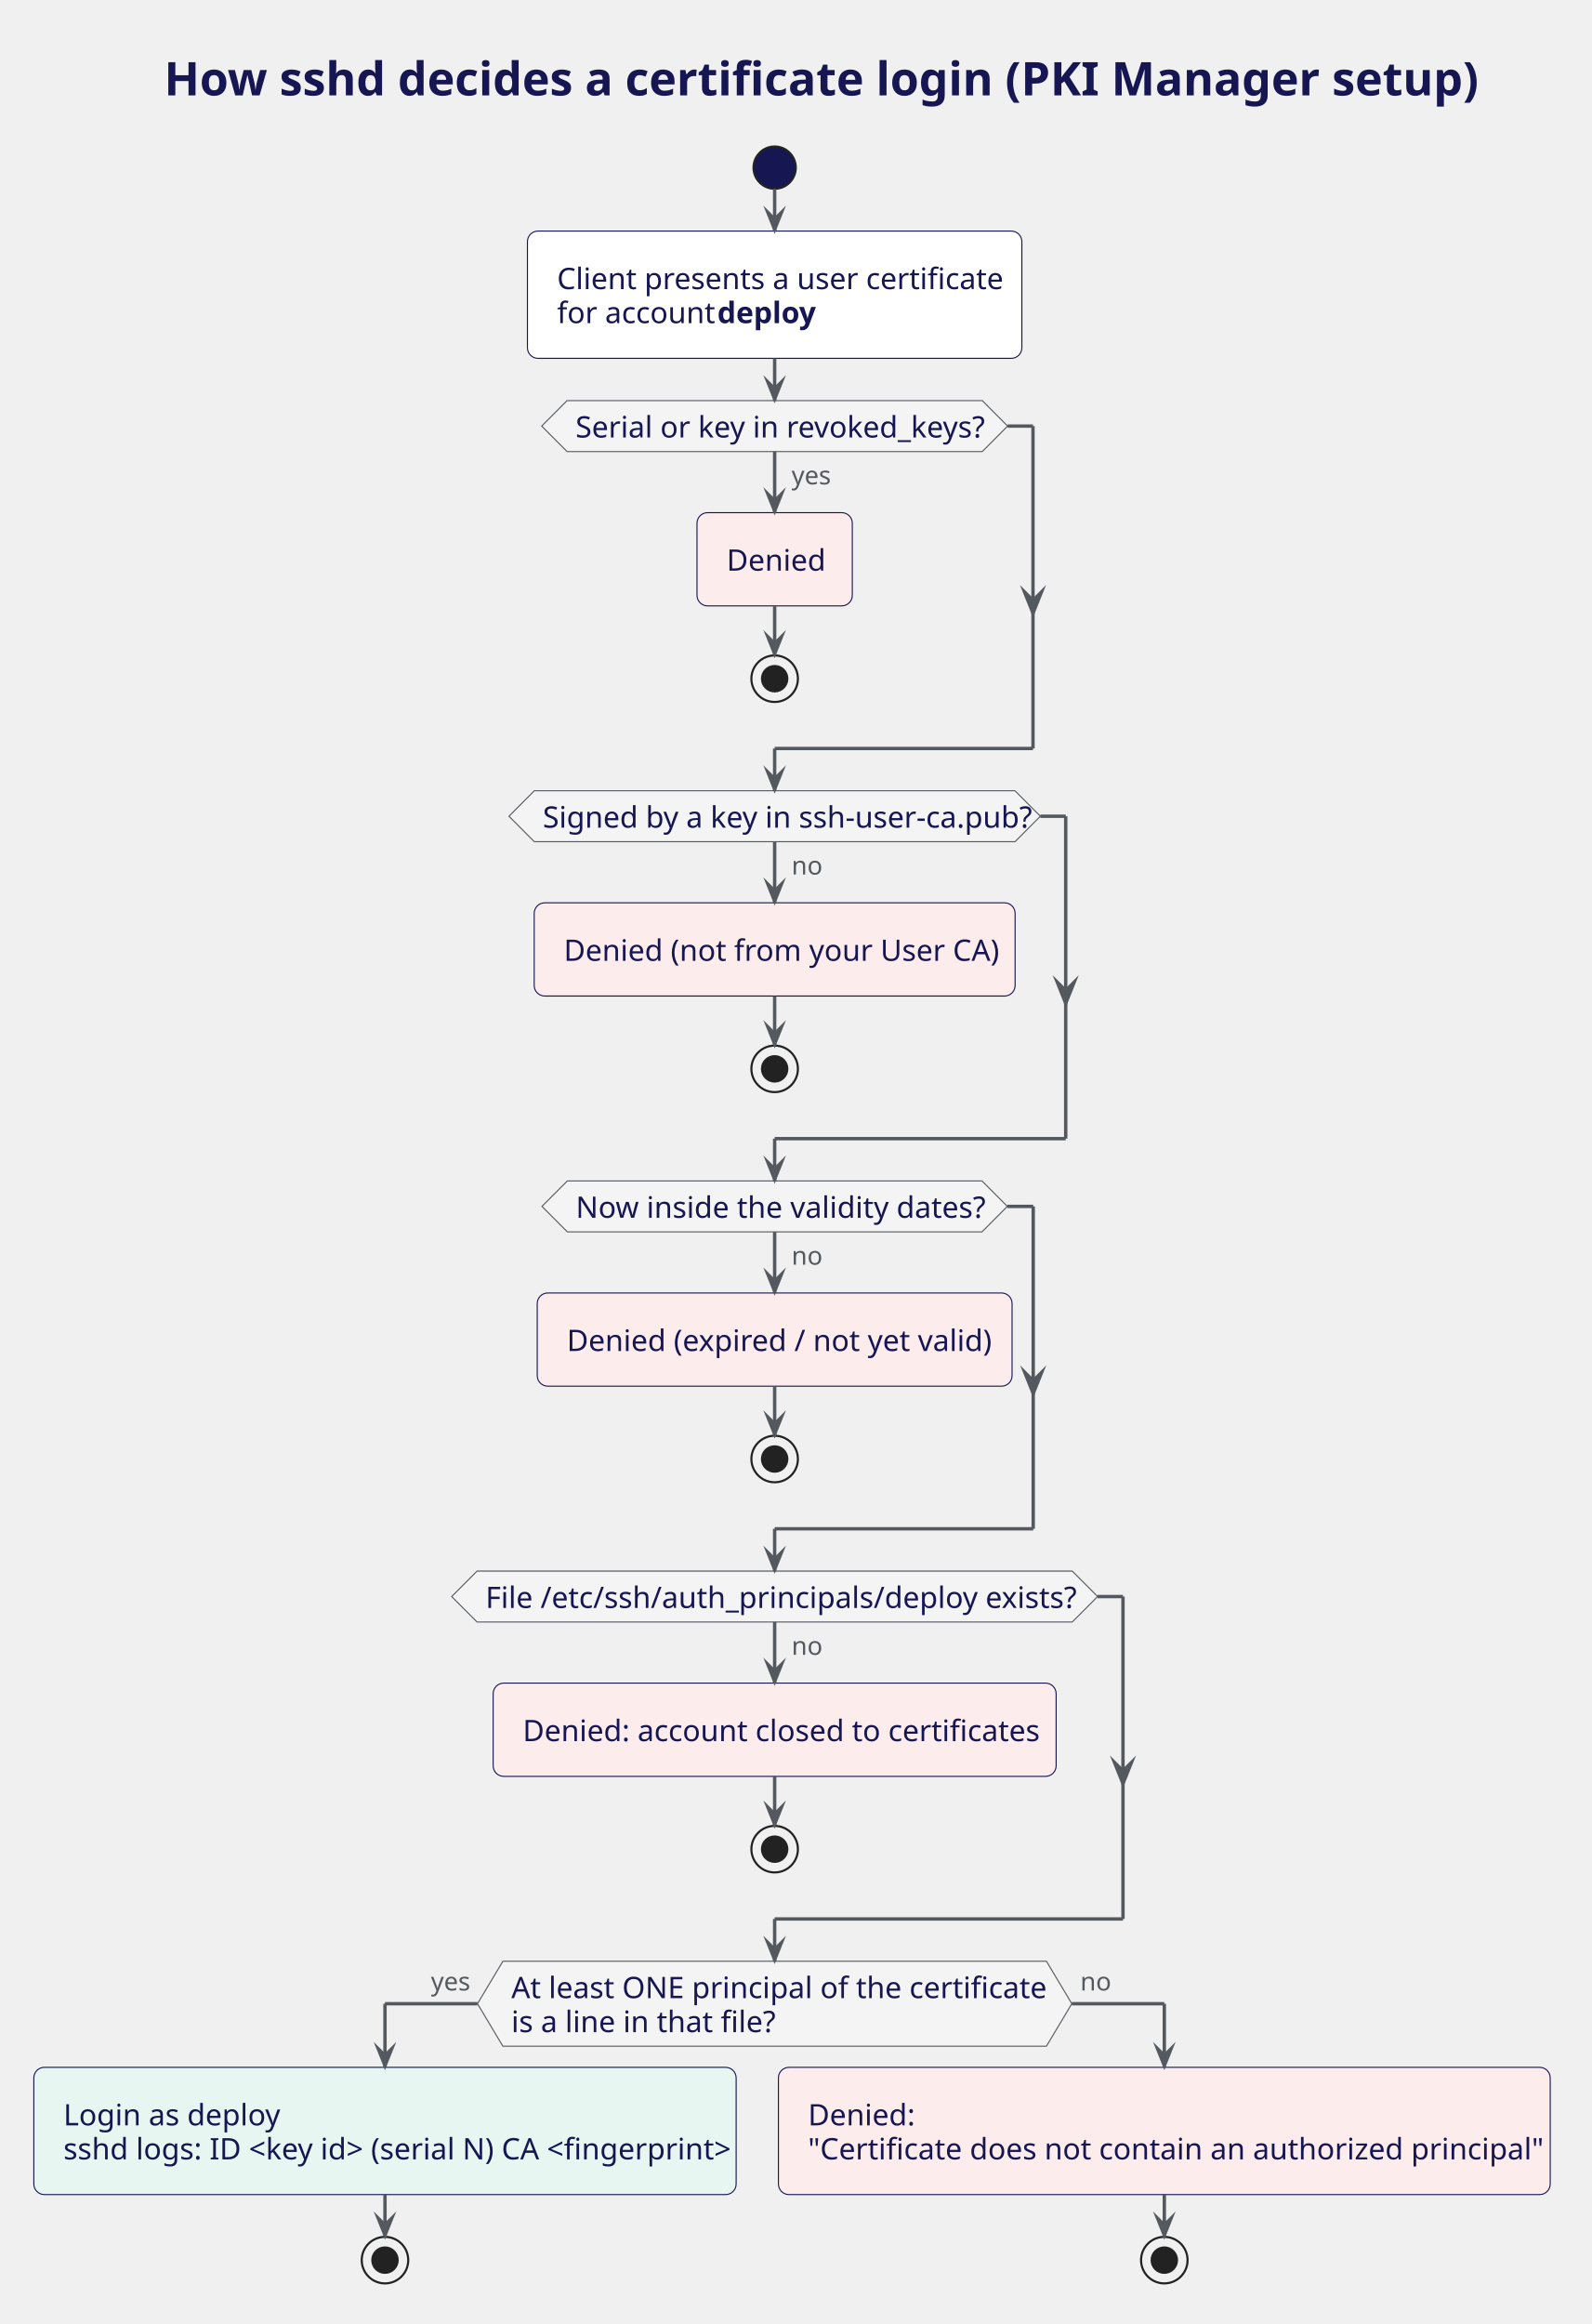
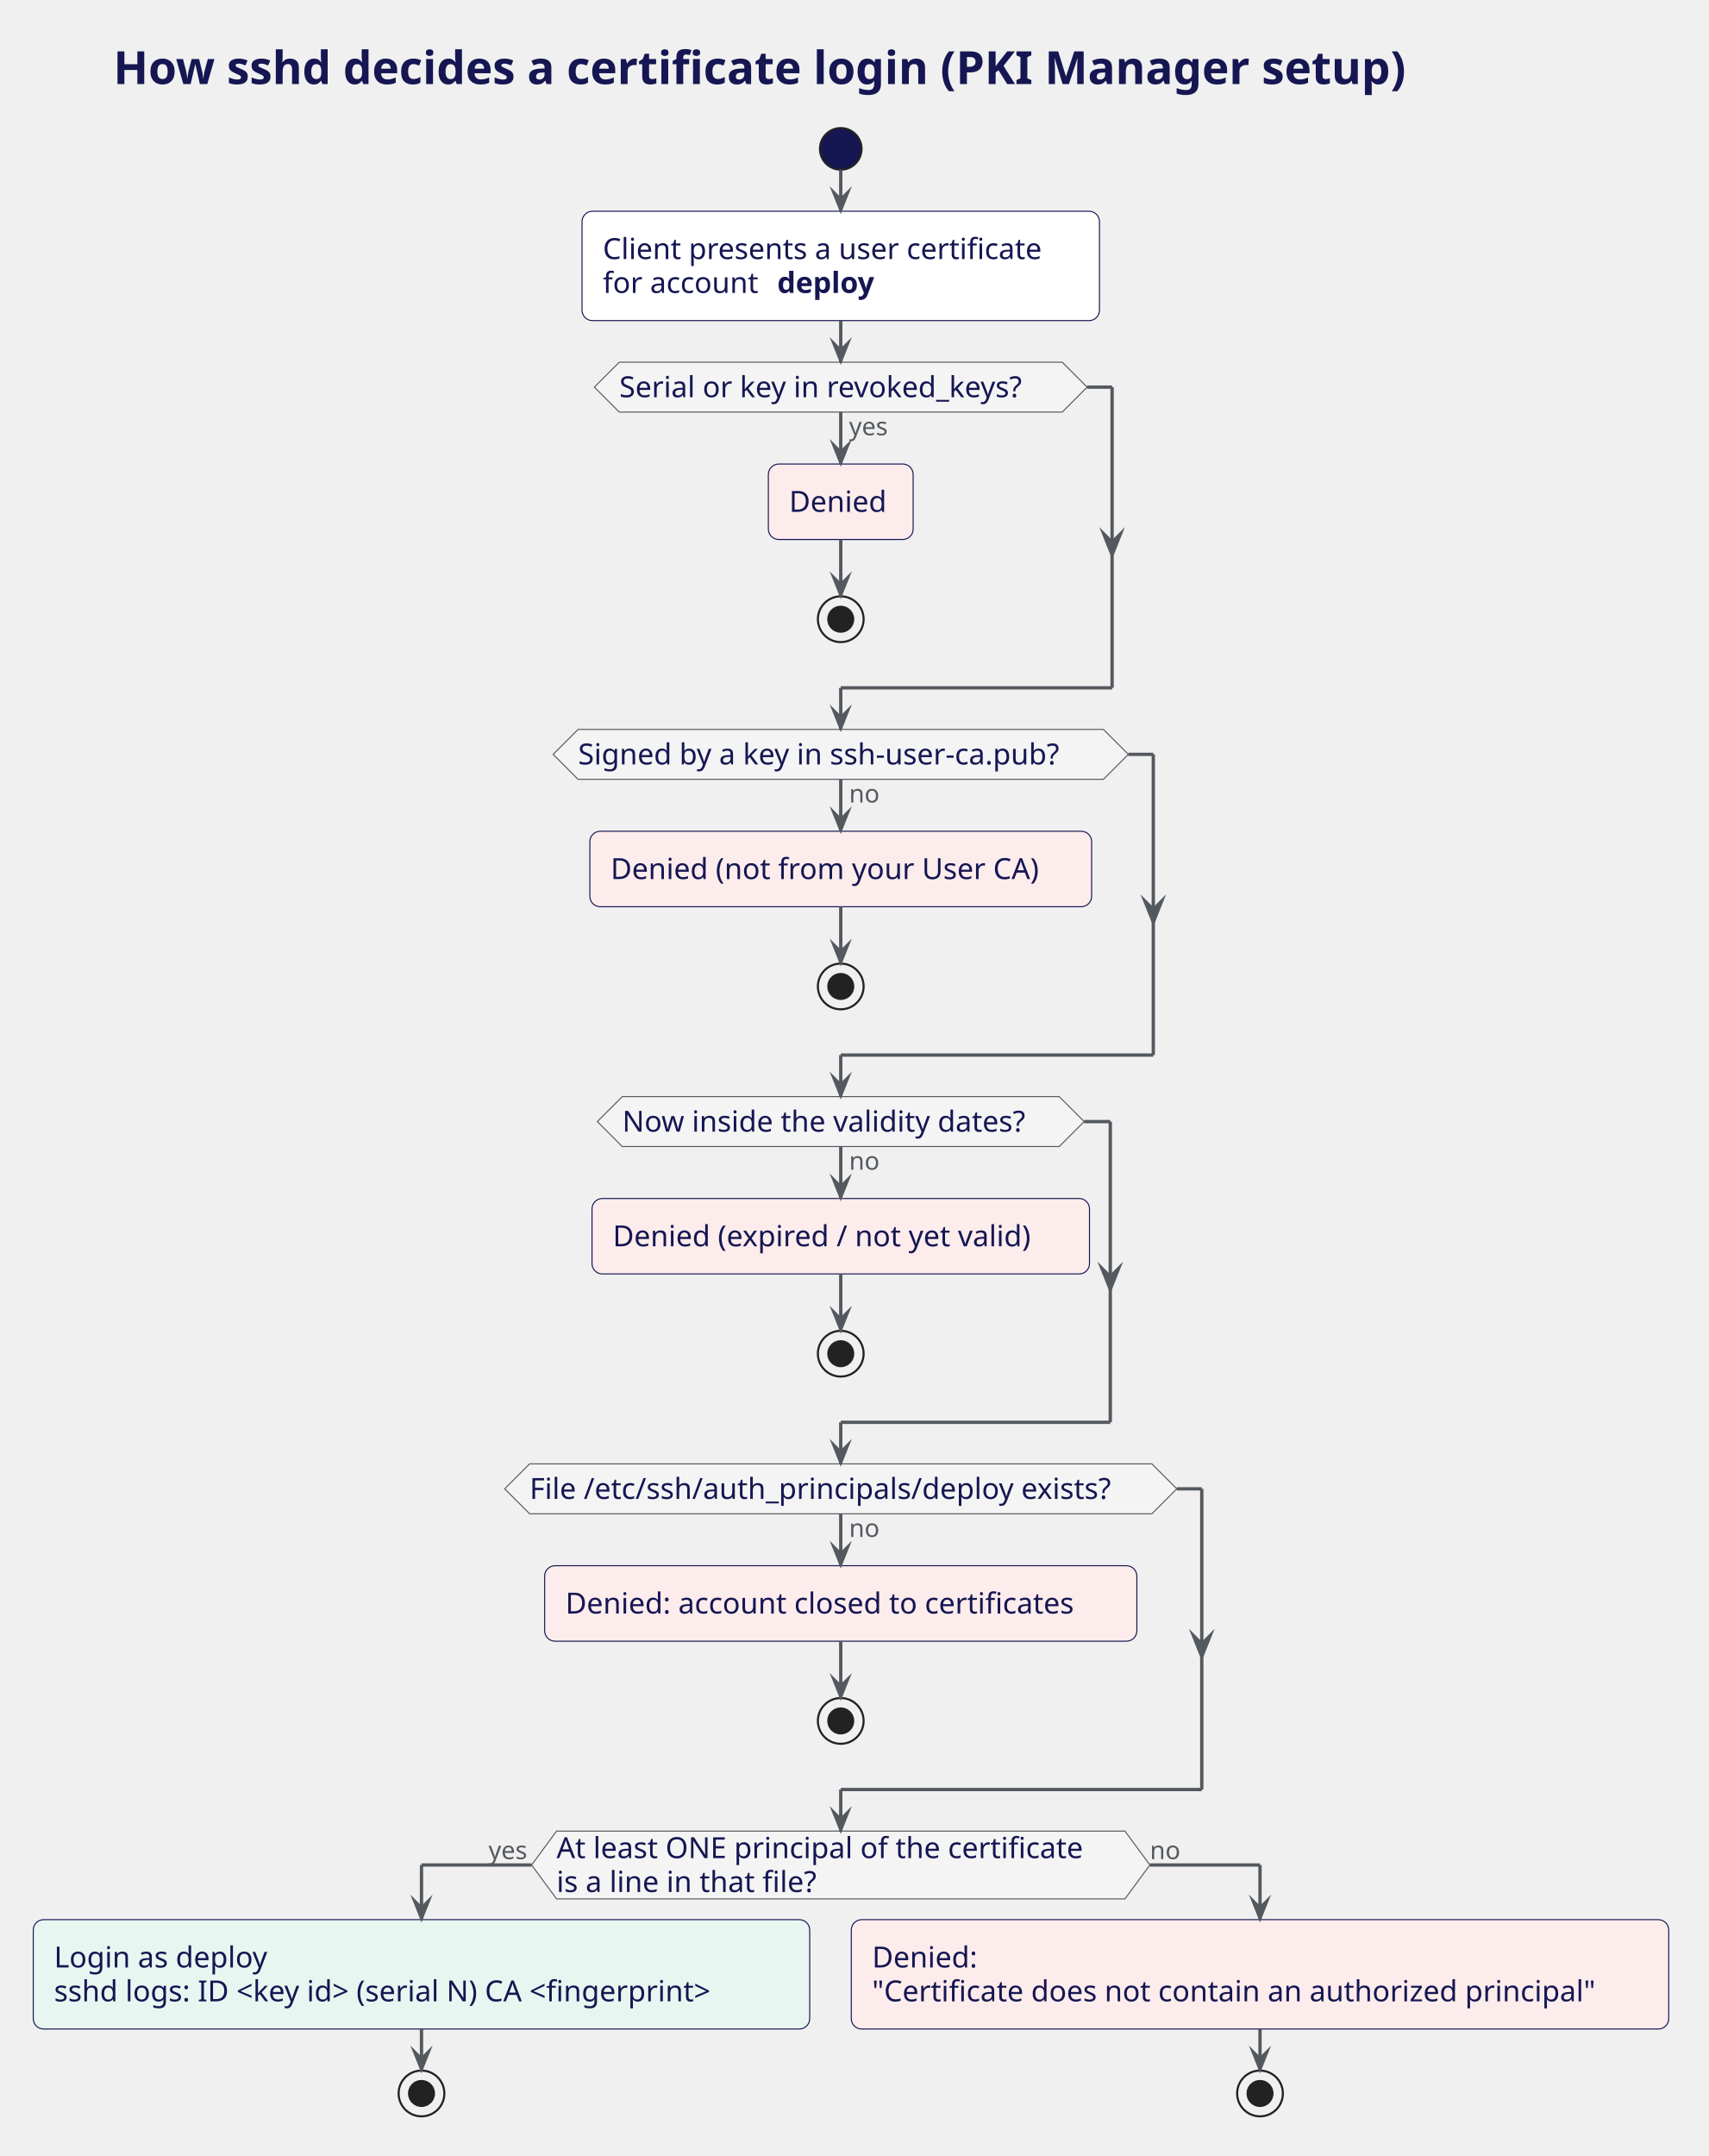
- <svg xmlns="http://www.w3.org/2000/svg" version="1.1" data-diagram-type="ACTIVITY" style="width:753px;height:1099px;background:#FFFFFF;" width="753px" height="1099px" viewBox="0 0 753 1099" zoomAndPan="magnify" preserveAspectRatio="none" contentStyleType="text/css">
+ <svg xmlns="http://www.w3.org/2000/svg" version="1.1" data-diagram-type="ACTIVITY" style="width:822px;height:1037px;background:#FFFFFF;" width="822px" height="1037px" viewBox="0 0 822 1037" zoomAndPan="magnify" preserveAspectRatio="none" contentStyleType="text/css">
  <defs />
  <g font-family="sans-serif" lengthAdjust="spacing">
-     <g class="title" data-source-line="2">
-       <text x="77.632" y="45.12" fill="#151652" font-size="22" textLength="596.004" font-weight="700" font-family="Ubuntu">How sshd decides a certificate login (PKI Manager setup)</text>
+     <g class="title" data-source-line="177">
+       <text x="54.543" y="40.421" fill="#151652" font-size="22" textLength="711.67" font-weight="700" font-family="Ubuntu">How sshd decides a certificate login (PKI Manager setup)</text>
    </g>
-     <ellipse cx="366.419" cy="79.278" rx="10" ry="10" fill="#151652" style="stroke:#222;stroke-width:1;" />
-     <rect x="249.485" y="109.278" width="233.869" height="60.172" fill="#FFF" style="stroke:#151652;stroke-width:0.5;" rx="5" ry="5" />
-     <text x="263.485" y="136.718" fill="#151652" font-size="14" textLength="205.869" font-family="Ubuntu">Client presents a user certificate</text>
-     <text x="263.485" y="152.804" fill="#151652" font-size="14" textLength="72.59" font-family="Ubuntu">for account</text>
-     <text x="339.308" y="152.804" fill="#151652" font-size="14" textLength="45.668" font-weight="700" font-family="Ubuntu">deploy</text>
-     <rect x="329.69" y="242.43" width="73.458" height="44.086" fill="#FDECEC" style="stroke:#151652;stroke-width:0.5;" rx="5" ry="5" />
-     <text x="343.69" y="269.87" fill="#151652" font-size="14" textLength="45.458" font-family="Ubuntu">Denied</text>
-     <ellipse cx="366.419" cy="320.951" rx="11" ry="11" fill="none" style="stroke:#222;stroke-width:1;" />
-     <ellipse cx="366.419" cy="320.951" rx="6" ry="6" fill="#222" style="stroke:#222;stroke-width:1;" />
-     <polygon points="268.221,189.45,464.618,189.45,476.618,201.493,464.618,213.536,268.221,213.536,256.221,201.493,268.221,189.45" fill="#F4F4F4" style="stroke:#54595F;stroke-width:0.5;stroke-linejoin:miter;stroke-miterlimit:10;" />
-     <text x="374.419" y="229.056" fill="#54595F" font-size="12" textLength="18.024" font-family="Ubuntu">yes</text>
-     <text x="272.221" y="206.89" fill="#151652" font-size="14" textLength="188.397" font-family="Ubuntu">Serial or key in revoked_keys?</text>
-     <rect x="252.684" y="426.931" width="227.471" height="44.086" fill="#FDECEC" style="stroke:#151652;stroke-width:0.5;" rx="5" ry="5" />
-     <text x="266.684" y="454.371" fill="#151652" font-size="14" textLength="199.471" font-family="Ubuntu">Denied (not from your User CA)</text>
-     <ellipse cx="366.419" cy="505.453" rx="11" ry="11" fill="none" style="stroke:#222;stroke-width:1;" />
-     <ellipse cx="366.419" cy="505.453" rx="6" ry="6" fill="#222" style="stroke:#222;stroke-width:1;" />
-     <polygon points="252.744,373.951,480.095,373.951,492.095,385.994,480.095,398.037,252.744,398.037,240.744,385.994,252.744,373.951" fill="#F4F4F4" style="stroke:#54595F;stroke-width:0.5;stroke-linejoin:miter;stroke-miterlimit:10;" />
-     <text x="374.419" y="413.557" fill="#54595F" font-size="12" textLength="13.968" font-family="Ubuntu">no</text>
-     <text x="256.744" y="391.391" fill="#151652" font-size="14" textLength="219.351" font-family="Ubuntu">Signed by a key in ssh-user-ca.pub?</text>
-     <rect x="254.119" y="611.433" width="224.601" height="44.086" fill="#FDECEC" style="stroke:#151652;stroke-width:0.5;" rx="5" ry="5" />
-     <text x="268.119" y="638.873" fill="#151652" font-size="14" textLength="196.601" font-family="Ubuntu">Denied (expired / not yet valid)</text>
-     <ellipse cx="366.419" cy="689.954" rx="11" ry="11" fill="none" style="stroke:#222;stroke-width:1;" />
-     <ellipse cx="366.419" cy="689.954" rx="6" ry="6" fill="#222" style="stroke:#222;stroke-width:1;" />
-     <polygon points="268.354,558.453,464.485,558.453,476.485,570.496,464.485,582.539,268.354,582.539,256.354,570.496,268.354,558.453" fill="#F4F4F4" style="stroke:#54595F;stroke-width:0.5;stroke-linejoin:miter;stroke-miterlimit:10;" />
-     <text x="374.419" y="598.059" fill="#54595F" font-size="12" textLength="13.968" font-family="Ubuntu">no</text>
-     <text x="272.354" y="575.893" fill="#151652" font-size="14" textLength="188.131" font-family="Ubuntu">Now inside the validity dates?</text>
-     <rect x="233.273" y="795.934" width="266.293" height="44.086" fill="#FDECEC" style="stroke:#151652;stroke-width:0.5;" rx="5" ry="5" />
-     <text x="247.273" y="823.374" fill="#151652" font-size="14" textLength="238.293" font-family="Ubuntu">Denied: account closed to certificates</text>
-     <ellipse cx="366.419" cy="874.456" rx="11" ry="11" fill="none" style="stroke:#222;stroke-width:1;" />
-     <ellipse cx="366.419" cy="874.456" rx="6" ry="6" fill="#222" style="stroke:#222;stroke-width:1;" />
-     <polygon points="225.654,742.954,507.185,742.954,519.185,754.997,507.185,767.04,225.654,767.04,213.654,754.997,225.654,742.954" fill="#F4F4F4" style="stroke:#54595F;stroke-width:0.5;stroke-linejoin:miter;stroke-miterlimit:10;" />
-     <text x="374.419" y="782.56" fill="#54595F" font-size="12" textLength="13.968" font-family="Ubuntu">no</text>
-     <text x="229.654" y="760.394" fill="#151652" font-size="14" textLength="273.531" font-family="Ubuntu">File /etc/ssh/auth_principals/deploy exists?</text>
-     <polygon points="237.862,927.456,494.977,927.456,506.977,947.542,494.977,967.628,237.862,967.628,225.862,947.542,237.862,927.456" fill="#F4F4F4" style="stroke:#54595F;stroke-width:0.5;stroke-linejoin:miter;stroke-miterlimit:10;" />
-     <text x="241.862" y="944.896" fill="#151652" font-size="14" textLength="249.115" font-family="Ubuntu">At least ONE principal of the certificate</text>
-     <text x="241.862" y="960.982" fill="#151652" font-size="14" textLength="120.876" font-family="Ubuntu">is a line in that file?</text>
-     <text x="203.838" y="941.274" fill="#54595F" font-size="12" textLength="18.024" font-family="Ubuntu">yes</text>
-     <text x="510.977" y="941.274" fill="#54595F" font-size="12" textLength="13.968" font-family="Ubuntu">no</text>
-     <rect x="16" y="977.628" width="332.205" height="60.172" fill="#E7F6F0" style="stroke:#151652;stroke-width:0.5;" rx="5" ry="5" />
-     <text x="30" y="1005.068" fill="#151652" font-size="14" textLength="98.574" font-family="Ubuntu">Login as deploy</text>
-     <text x="30" y="1021.154" fill="#151652" font-size="14" textLength="304.205" font-family="Ubuntu">sshd logs: ID &lt;key id&gt; (serial N) CA &lt;fingerprint&gt;</text>
-     <ellipse cx="182.102" cy="1068.8" rx="11" ry="11" fill="none" style="stroke:#222;stroke-width:1;" />
-     <ellipse cx="182.102" cy="1068.8" rx="6" ry="6" fill="#222" style="stroke:#222;stroke-width:1;" />
-     <rect x="368.205" y="977.628" width="365.063" height="60.172" fill="#FDECEC" style="stroke:#151652;stroke-width:0.5;" rx="5" ry="5" />
-     <text x="382.205" y="1005.068" fill="#151652" font-size="14" textLength="48.902" font-family="Ubuntu">Denied:</text>
-     <text x="382.205" y="1021.154" fill="#151652" font-size="14" textLength="337.063" font-family="Ubuntu">"Certificate does not contain an authorized principal"</text>
-     <ellipse cx="550.736" cy="1068.8" rx="11" ry="11" fill="none" style="stroke:#222;stroke-width:1;" />
-     <ellipse cx="550.736" cy="1068.8" rx="6" ry="6" fill="#222" style="stroke:#222;stroke-width:1;" />
-     <line x1="366.419" y1="89.278" x2="366.419" y2="109.278" style="stroke:#54595F;stroke-width:1.6;" />
-     <polygon points="362.419,99.278,366.419,109.278,370.419,99.278,366.419,103.278" fill="#54595F" style="stroke:#54595F;stroke-width:1;stroke-linejoin:miter;stroke-miterlimit:10;" />
-     <line x1="366.419" y1="286.516" x2="366.419" y2="309.951" style="stroke:#54595F;stroke-width:1.6;" />
-     <polygon points="362.419,299.951,366.419,309.951,370.419,299.951,366.419,303.951" fill="#54595F" style="stroke:#54595F;stroke-width:1;stroke-linejoin:miter;stroke-miterlimit:10;" />
-     <line x1="366.419" y1="213.536" x2="366.419" y2="242.43" style="stroke:#54595F;stroke-width:1.6;" />
-     <polygon points="362.419,232.43,366.419,242.43,370.419,232.43,366.419,236.43" fill="#54595F" style="stroke:#54595F;stroke-width:1;stroke-linejoin:miter;stroke-miterlimit:10;" />
-     <line x1="476.618" y1="201.493" x2="488.618" y2="201.493" style="stroke:#54595F;stroke-width:1.6;" />
-     <polygon points="484.618,279.951,488.618,289.951,492.618,279.951,488.618,283.951" fill="#54595F" style="stroke:#54595F;stroke-width:1.6;stroke-linejoin:miter;stroke-miterlimit:10;" />
-     <line x1="488.618" y1="201.493" x2="488.618" y2="353.951" style="stroke:#54595F;stroke-width:1.6;" />
-     <line x1="488.618" y1="353.951" x2="366.419" y2="353.951" style="stroke:#54595F;stroke-width:1.6;" />
-     <line x1="366.419" y1="353.951" x2="366.419" y2="373.951" style="stroke:#54595F;stroke-width:1.6;" />
-     <polygon points="362.419,363.951,366.419,373.951,370.419,363.951,366.419,367.951" fill="#54595F" style="stroke:#54595F;stroke-width:1;stroke-linejoin:miter;stroke-miterlimit:10;" />
-     <line x1="366.419" y1="169.45" x2="366.419" y2="189.45" style="stroke:#54595F;stroke-width:1.6;" />
-     <polygon points="362.419,179.45,366.419,189.45,370.419,179.45,366.419,183.45" fill="#54595F" style="stroke:#54595F;stroke-width:1;stroke-linejoin:miter;stroke-miterlimit:10;" />
-     <line x1="366.419" y1="471.017" x2="366.419" y2="494.453" style="stroke:#54595F;stroke-width:1.6;" />
-     <polygon points="362.419,484.453,366.419,494.453,370.419,484.453,366.419,488.453" fill="#54595F" style="stroke:#54595F;stroke-width:1;stroke-linejoin:miter;stroke-miterlimit:10;" />
-     <line x1="366.419" y1="398.037" x2="366.419" y2="426.931" style="stroke:#54595F;stroke-width:1.6;" />
-     <polygon points="362.419,416.931,366.419,426.931,370.419,416.931,366.419,420.931" fill="#54595F" style="stroke:#54595F;stroke-width:1;stroke-linejoin:miter;stroke-miterlimit:10;" />
-     <line x1="492.095" y1="385.994" x2="504.095" y2="385.994" style="stroke:#54595F;stroke-width:1.6;" />
-     <polygon points="500.095,464.453,504.095,474.453,508.095,464.453,504.095,468.453" fill="#54595F" style="stroke:#54595F;stroke-width:1.6;stroke-linejoin:miter;stroke-miterlimit:10;" />
-     <line x1="504.095" y1="385.994" x2="504.095" y2="538.453" style="stroke:#54595F;stroke-width:1.6;" />
-     <line x1="504.095" y1="538.453" x2="366.419" y2="538.453" style="stroke:#54595F;stroke-width:1.6;" />
-     <line x1="366.419" y1="538.453" x2="366.419" y2="558.453" style="stroke:#54595F;stroke-width:1.6;" />
-     <polygon points="362.419,548.453,366.419,558.453,370.419,548.453,366.419,552.453" fill="#54595F" style="stroke:#54595F;stroke-width:1;stroke-linejoin:miter;stroke-miterlimit:10;" />
-     <line x1="366.419" y1="655.519" x2="366.419" y2="678.954" style="stroke:#54595F;stroke-width:1.6;" />
-     <polygon points="362.419,668.954,366.419,678.954,370.419,668.954,366.419,672.954" fill="#54595F" style="stroke:#54595F;stroke-width:1;stroke-linejoin:miter;stroke-miterlimit:10;" />
-     <line x1="366.419" y1="582.539" x2="366.419" y2="611.433" style="stroke:#54595F;stroke-width:1.6;" />
-     <polygon points="362.419,601.433,366.419,611.433,370.419,601.433,366.419,605.433" fill="#54595F" style="stroke:#54595F;stroke-width:1;stroke-linejoin:miter;stroke-miterlimit:10;" />
-     <line x1="476.485" y1="570.496" x2="488.72" y2="570.496" style="stroke:#54595F;stroke-width:1.6;" />
-     <polygon points="484.72,648.954,488.72,658.954,492.72,648.954,488.72,652.954" fill="#54595F" style="stroke:#54595F;stroke-width:1.6;stroke-linejoin:miter;stroke-miterlimit:10;" />
-     <line x1="488.72" y1="570.496" x2="488.72" y2="722.954" style="stroke:#54595F;stroke-width:1.6;" />
-     <line x1="488.72" y1="722.954" x2="366.419" y2="722.954" style="stroke:#54595F;stroke-width:1.6;" />
-     <line x1="366.419" y1="722.954" x2="366.419" y2="742.954" style="stroke:#54595F;stroke-width:1.6;" />
-     <polygon points="362.419,732.954,366.419,742.954,370.419,732.954,366.419,736.954" fill="#54595F" style="stroke:#54595F;stroke-width:1;stroke-linejoin:miter;stroke-miterlimit:10;" />
-     <line x1="366.419" y1="840.02" x2="366.419" y2="863.456" style="stroke:#54595F;stroke-width:1.6;" />
-     <polygon points="362.419,853.456,366.419,863.456,370.419,853.456,366.419,857.456" fill="#54595F" style="stroke:#54595F;stroke-width:1;stroke-linejoin:miter;stroke-miterlimit:10;" />
-     <line x1="366.419" y1="767.04" x2="366.419" y2="795.934" style="stroke:#54595F;stroke-width:1.6;" />
-     <polygon points="362.419,785.934,366.419,795.934,370.419,785.934,366.419,789.934" fill="#54595F" style="stroke:#54595F;stroke-width:1;stroke-linejoin:miter;stroke-miterlimit:10;" />
-     <line x1="519.185" y1="754.997" x2="531.185" y2="754.997" style="stroke:#54595F;stroke-width:1.6;" />
-     <polygon points="527.185,833.456,531.185,843.456,535.185,833.456,531.185,837.456" fill="#54595F" style="stroke:#54595F;stroke-width:1.6;stroke-linejoin:miter;stroke-miterlimit:10;" />
-     <line x1="531.185" y1="754.997" x2="531.185" y2="907.456" style="stroke:#54595F;stroke-width:1.6;" />
-     <line x1="531.185" y1="907.456" x2="366.419" y2="907.456" style="stroke:#54595F;stroke-width:1.6;" />
-     <line x1="366.419" y1="907.456" x2="366.419" y2="927.456" style="stroke:#54595F;stroke-width:1.6;" />
-     <polygon points="362.419,917.456,366.419,927.456,370.419,917.456,366.419,921.456" fill="#54595F" style="stroke:#54595F;stroke-width:1;stroke-linejoin:miter;stroke-miterlimit:10;" />
-     <line x1="182.102" y1="1037.8" x2="182.102" y2="1057.8" style="stroke:#54595F;stroke-width:1.6;" />
-     <polygon points="178.102,1047.8,182.102,1057.8,186.102,1047.8,182.102,1051.8" fill="#54595F" style="stroke:#54595F;stroke-width:1;stroke-linejoin:miter;stroke-miterlimit:10;" />
-     <line x1="550.736" y1="1037.8" x2="550.736" y2="1057.8" style="stroke:#54595F;stroke-width:1.6;" />
-     <polygon points="546.736,1047.8,550.736,1057.8,554.736,1047.8,550.736,1051.8" fill="#54595F" style="stroke:#54595F;stroke-width:1;stroke-linejoin:miter;stroke-miterlimit:10;" />
-     <line x1="225.862" y1="947.542" x2="182.102" y2="947.542" style="stroke:#54595F;stroke-width:1.6;" />
-     <line x1="182.102" y1="947.542" x2="182.102" y2="977.628" style="stroke:#54595F;stroke-width:1.6;" />
-     <polygon points="178.102,967.628,182.102,977.628,186.102,967.628,182.102,971.628" fill="#54595F" style="stroke:#54595F;stroke-width:1;stroke-linejoin:miter;stroke-miterlimit:10;" />
-     <line x1="506.977" y1="947.542" x2="550.736" y2="947.542" style="stroke:#54595F;stroke-width:1.6;" />
-     <line x1="550.736" y1="947.542" x2="550.736" y2="977.628" style="stroke:#54595F;stroke-width:1.6;" />
-     <polygon points="546.736,967.628,550.736,977.628,554.736,967.628,550.736,971.628" fill="#54595F" style="stroke:#54595F;stroke-width:1;stroke-linejoin:miter;stroke-miterlimit:10;" />
+     <ellipse cx="404.453" cy="71.609" rx="10" ry="10" fill="#151652" style="stroke:#222;stroke-width:1;" />
+     <rect x="279.999" y="101.609" width="248.908" height="52.594" fill="#FFF" style="stroke:#151652;stroke-width:0.5;" rx="5" ry="5" />
+     <text x="289.999" y="124.604" fill="#151652" font-size="14" textLength="228.908" font-family="Ubuntu">Client presents a user certificate</text>
+     <text x="289.999" y="140.901" fill="#151652" font-size="14" textLength="79.475" font-family="Ubuntu">for account</text>
+     <text x="373.923" y="140.901" fill="#151652" font-size="14" textLength="53.081" font-weight="700" font-family="Ubuntu">deploy</text>
+     <rect x="369.625" y="223.188" width="69.656" height="36.297" fill="#FDECEC" style="stroke:#151652;stroke-width:0.5;" rx="5" ry="5" />
+     <text x="379.625" y="246.183" fill="#151652" font-size="14" textLength="49.656" font-family="Ubuntu">Denied</text>
+     <ellipse cx="404.453" cy="297.836" rx="11" ry="11" fill="none" style="stroke:#222;stroke-width:1;" />
+     <ellipse cx="404.453" cy="297.836" rx="6" ry="6" fill="#222" style="stroke:#222;stroke-width:1;" />
+     <polygon points="297.921,174.203,510.984,174.203,522.984,186.203,510.984,198.203,297.921,198.203,285.921,186.203,297.921,174.203" fill="#F4F4F4" style="stroke:#54595F;stroke-width:0.5;stroke-linejoin:miter;stroke-miterlimit:10;" />
+     <text x="408.453" y="209.342" fill="#54595F" font-size="12" textLength="20.736" font-family="Ubuntu">yes</text>
+     <text x="297.921" y="191.05" fill="#151652" font-size="14" textLength="213.063" font-family="Ubuntu">Serial or key in revoked_keys?</text>
+     <rect x="283.758" y="399.82" width="241.389" height="36.297" fill="#FDECEC" style="stroke:#151652;stroke-width:0.5;" rx="5" ry="5" />
+     <text x="293.758" y="422.815" fill="#151652" font-size="14" textLength="221.389" font-family="Ubuntu">Denied (not from your User CA)</text>
+     <ellipse cx="404.453" cy="474.469" rx="11" ry="11" fill="none" style="stroke:#222;stroke-width:1;" />
+     <ellipse cx="404.453" cy="474.469" rx="6" ry="6" fill="#222" style="stroke:#222;stroke-width:1;" />
+     <polygon points="278.097,350.836,530.808,350.836,542.808,362.836,530.808,374.836,278.097,374.836,266.097,362.836,278.097,350.836" fill="#F4F4F4" style="stroke:#54595F;stroke-width:0.5;stroke-linejoin:miter;stroke-miterlimit:10;" />
+     <text x="408.453" y="385.975" fill="#54595F" font-size="12" textLength="14.947" font-family="Ubuntu">no</text>
+     <text x="278.097" y="367.683" fill="#151652" font-size="14" textLength="252.711" font-family="Ubuntu">Signed by a key in ssh-user-ca.pub?</text>
+     <rect x="284.791" y="576.453" width="239.324" height="36.297" fill="#FDECEC" style="stroke:#151652;stroke-width:0.5;" rx="5" ry="5" />
+     <text x="294.791" y="599.448" fill="#151652" font-size="14" textLength="219.324" font-family="Ubuntu">Denied (expired / not yet valid)</text>
+     <ellipse cx="404.453" cy="651.102" rx="11" ry="11" fill="none" style="stroke:#222;stroke-width:1;" />
+     <ellipse cx="404.453" cy="651.102" rx="6" ry="6" fill="#222" style="stroke:#222;stroke-width:1;" />
+     <polygon points="299.354,527.469,509.552,527.469,521.552,539.469,509.552,551.469,299.354,551.469,287.354,539.469,299.354,527.469" fill="#F4F4F4" style="stroke:#54595F;stroke-width:0.5;stroke-linejoin:miter;stroke-miterlimit:10;" />
+     <text x="408.453" y="562.607" fill="#54595F" font-size="12" textLength="14.947" font-family="Ubuntu">no</text>
+     <text x="299.354" y="544.315" fill="#151652" font-size="14" textLength="210.198" font-family="Ubuntu">Now inside the validity dates?</text>
+     <rect x="262.01" y="753.086" width="284.886" height="36.297" fill="#FDECEC" style="stroke:#151652;stroke-width:0.5;" rx="5" ry="5" />
+     <text x="272.01" y="776.081" fill="#151652" font-size="14" textLength="264.886" font-family="Ubuntu">Denied: account closed to certificates</text>
+     <ellipse cx="404.453" cy="827.734" rx="11" ry="11" fill="none" style="stroke:#222;stroke-width:1;" />
+     <ellipse cx="404.453" cy="827.734" rx="6" ry="6" fill="#222" style="stroke:#222;stroke-width:1;" />
+     <polygon points="254.776,704.102,554.129,704.102,566.129,716.102,554.129,728.102,254.776,728.102,242.776,716.102,254.776,704.102" fill="#F4F4F4" style="stroke:#54595F;stroke-width:0.5;stroke-linejoin:miter;stroke-miterlimit:10;" />
+     <text x="408.453" y="739.24" fill="#54595F" font-size="12" textLength="14.947" font-family="Ubuntu">no</text>
+     <text x="254.776" y="720.948" fill="#151652" font-size="14" textLength="299.353" font-family="Ubuntu">File /etc/ssh/auth_principals/deploy exists?</text>
+     <polygon points="267.737,880.734,541.168,880.734,553.168,897.031,541.168,913.328,267.737,913.328,255.737,897.031,267.737,880.734" fill="#F4F4F4" style="stroke:#54595F;stroke-width:0.5;stroke-linejoin:miter;stroke-miterlimit:10;" />
+     <text x="267.737" y="893.729" fill="#151652" font-size="14" textLength="273.431" font-family="Ubuntu">At least ONE principal of the certificate</text>
+     <text x="267.737" y="910.026" fill="#151652" font-size="14" textLength="137.225" font-family="Ubuntu">is a line in that file?</text>
+     <text x="235.001" y="894.201" fill="#54595F" font-size="12" textLength="20.736" font-family="Ubuntu">yes</text>
+     <text x="553.168" y="894.201" fill="#54595F" font-size="12" textLength="14.947" font-family="Ubuntu">no</text>
+     <rect x="16" y="923.328" width="373.527" height="52.594" fill="#E7F6F0" style="stroke:#151652;stroke-width:0.5;" rx="5" ry="5" />
+     <text x="26" y="946.323" fill="#151652" font-size="14" textLength="109.915" font-family="Ubuntu">Login as deploy</text>
+     <text x="26" y="962.62" fill="#151652" font-size="14" textLength="353.527" font-family="Ubuntu">sshd logs: ID &lt;key id&gt; (serial N) CA &lt;fingerprint&gt;</text>
+     <ellipse cx="202.764" cy="1006.922" rx="11" ry="11" fill="none" style="stroke:#222;stroke-width:1;" />
+     <ellipse cx="202.764" cy="1006.922" rx="6" ry="6" fill="#222" style="stroke:#222;stroke-width:1;" />
+     <rect x="409.527" y="923.328" width="393.229" height="52.594" fill="#FDECEC" style="stroke:#151652;stroke-width:0.5;" rx="5" ry="5" />
+     <text x="419.527" y="946.323" fill="#151652" font-size="14" textLength="54.373" font-family="Ubuntu">Denied:</text>
+     <text x="419.527" y="962.62" fill="#151652" font-size="14" textLength="373.229" font-family="Ubuntu">"Certificate does not contain an authorized principal"</text>
+     <ellipse cx="606.142" cy="1006.922" rx="11" ry="11" fill="none" style="stroke:#222;stroke-width:1;" />
+     <ellipse cx="606.142" cy="1006.922" rx="6" ry="6" fill="#222" style="stroke:#222;stroke-width:1;" />
+     <line x1="404.453" y1="81.609" x2="404.453" y2="101.609" style="stroke:#54595F;stroke-width:1.6;" />
+     <polygon points="400.453,91.609,404.453,101.609,408.453,91.609,404.453,95.609" fill="#54595F" style="stroke:#54595F;stroke-width:1;stroke-linejoin:miter;stroke-miterlimit:10;" />
+     <line x1="404.453" y1="259.484" x2="404.453" y2="286.836" style="stroke:#54595F;stroke-width:1.6;" />
+     <polygon points="400.453,276.836,404.453,286.836,408.453,276.836,404.453,280.836" fill="#54595F" style="stroke:#54595F;stroke-width:1;stroke-linejoin:miter;stroke-miterlimit:10;" />
+     <line x1="404.453" y1="198.203" x2="404.453" y2="223.188" style="stroke:#54595F;stroke-width:1.6;" />
+     <polygon points="400.453,213.188,404.453,223.188,408.453,213.188,404.453,217.188" fill="#54595F" style="stroke:#54595F;stroke-width:1;stroke-linejoin:miter;stroke-miterlimit:10;" />
+     <line x1="522.984" y1="186.203" x2="534.984" y2="186.203" style="stroke:#54595F;stroke-width:1.6;" />
+     <polygon points="530.984,256.836,534.984,266.836,538.984,256.836,534.984,260.836" fill="#54595F" style="stroke:#54595F;stroke-width:1.6;stroke-linejoin:miter;stroke-miterlimit:10;" />
+     <line x1="534.984" y1="186.203" x2="534.984" y2="330.836" style="stroke:#54595F;stroke-width:1.6;" />
+     <line x1="534.984" y1="330.836" x2="404.453" y2="330.836" style="stroke:#54595F;stroke-width:1.6;" />
+     <line x1="404.453" y1="330.836" x2="404.453" y2="350.836" style="stroke:#54595F;stroke-width:1.6;" />
+     <polygon points="400.453,340.836,404.453,350.836,408.453,340.836,404.453,344.836" fill="#54595F" style="stroke:#54595F;stroke-width:1;stroke-linejoin:miter;stroke-miterlimit:10;" />
+     <line x1="404.453" y1="154.203" x2="404.453" y2="174.203" style="stroke:#54595F;stroke-width:1.6;" />
+     <polygon points="400.453,164.203,404.453,174.203,408.453,164.203,404.453,168.203" fill="#54595F" style="stroke:#54595F;stroke-width:1;stroke-linejoin:miter;stroke-miterlimit:10;" />
+     <line x1="404.453" y1="436.117" x2="404.453" y2="463.469" style="stroke:#54595F;stroke-width:1.6;" />
+     <polygon points="400.453,453.469,404.453,463.469,408.453,453.469,404.453,457.469" fill="#54595F" style="stroke:#54595F;stroke-width:1;stroke-linejoin:miter;stroke-miterlimit:10;" />
+     <line x1="404.453" y1="374.836" x2="404.453" y2="399.82" style="stroke:#54595F;stroke-width:1.6;" />
+     <polygon points="400.453,389.82,404.453,399.82,408.453,389.82,404.453,393.82" fill="#54595F" style="stroke:#54595F;stroke-width:1;stroke-linejoin:miter;stroke-miterlimit:10;" />
+     <line x1="542.808" y1="362.836" x2="554.808" y2="362.836" style="stroke:#54595F;stroke-width:1.6;" />
+     <polygon points="550.808,433.469,554.808,443.469,558.808,433.469,554.808,437.469" fill="#54595F" style="stroke:#54595F;stroke-width:1.6;stroke-linejoin:miter;stroke-miterlimit:10;" />
+     <line x1="554.808" y1="362.836" x2="554.808" y2="507.469" style="stroke:#54595F;stroke-width:1.6;" />
+     <line x1="554.808" y1="507.469" x2="404.453" y2="507.469" style="stroke:#54595F;stroke-width:1.6;" />
+     <line x1="404.453" y1="507.469" x2="404.453" y2="527.469" style="stroke:#54595F;stroke-width:1.6;" />
+     <polygon points="400.453,517.469,404.453,527.469,408.453,517.469,404.453,521.469" fill="#54595F" style="stroke:#54595F;stroke-width:1;stroke-linejoin:miter;stroke-miterlimit:10;" />
+     <line x1="404.453" y1="612.75" x2="404.453" y2="640.102" style="stroke:#54595F;stroke-width:1.6;" />
+     <polygon points="400.453,630.102,404.453,640.102,408.453,630.102,404.453,634.102" fill="#54595F" style="stroke:#54595F;stroke-width:1;stroke-linejoin:miter;stroke-miterlimit:10;" />
+     <line x1="404.453" y1="551.469" x2="404.453" y2="576.453" style="stroke:#54595F;stroke-width:1.6;" />
+     <polygon points="400.453,566.453,404.453,576.453,408.453,566.453,404.453,570.453" fill="#54595F" style="stroke:#54595F;stroke-width:1;stroke-linejoin:miter;stroke-miterlimit:10;" />
+     <line x1="521.552" y1="539.469" x2="534.115" y2="539.469" style="stroke:#54595F;stroke-width:1.6;" />
+     <polygon points="530.115,610.102,534.115,620.102,538.115,610.102,534.115,614.102" fill="#54595F" style="stroke:#54595F;stroke-width:1.6;stroke-linejoin:miter;stroke-miterlimit:10;" />
+     <line x1="534.115" y1="539.469" x2="534.115" y2="684.102" style="stroke:#54595F;stroke-width:1.6;" />
+     <line x1="534.115" y1="684.102" x2="404.453" y2="684.102" style="stroke:#54595F;stroke-width:1.6;" />
+     <line x1="404.453" y1="684.102" x2="404.453" y2="704.102" style="stroke:#54595F;stroke-width:1.6;" />
+     <polygon points="400.453,694.102,404.453,704.102,408.453,694.102,404.453,698.102" fill="#54595F" style="stroke:#54595F;stroke-width:1;stroke-linejoin:miter;stroke-miterlimit:10;" />
+     <line x1="404.453" y1="789.383" x2="404.453" y2="816.734" style="stroke:#54595F;stroke-width:1.6;" />
+     <polygon points="400.453,806.734,404.453,816.734,408.453,806.734,404.453,810.734" fill="#54595F" style="stroke:#54595F;stroke-width:1;stroke-linejoin:miter;stroke-miterlimit:10;" />
+     <line x1="404.453" y1="728.102" x2="404.453" y2="753.086" style="stroke:#54595F;stroke-width:1.6;" />
+     <polygon points="400.453,743.086,404.453,753.086,408.453,743.086,404.453,747.086" fill="#54595F" style="stroke:#54595F;stroke-width:1;stroke-linejoin:miter;stroke-miterlimit:10;" />
+     <line x1="566.129" y1="716.102" x2="578.129" y2="716.102" style="stroke:#54595F;stroke-width:1.6;" />
+     <polygon points="574.129,786.734,578.129,796.734,582.129,786.734,578.129,790.734" fill="#54595F" style="stroke:#54595F;stroke-width:1.6;stroke-linejoin:miter;stroke-miterlimit:10;" />
+     <line x1="578.129" y1="716.102" x2="578.129" y2="860.734" style="stroke:#54595F;stroke-width:1.6;" />
+     <line x1="578.129" y1="860.734" x2="404.453" y2="860.734" style="stroke:#54595F;stroke-width:1.6;" />
+     <line x1="404.453" y1="860.734" x2="404.453" y2="880.734" style="stroke:#54595F;stroke-width:1.6;" />
+     <polygon points="400.453,870.734,404.453,880.734,408.453,870.734,404.453,874.734" fill="#54595F" style="stroke:#54595F;stroke-width:1;stroke-linejoin:miter;stroke-miterlimit:10;" />
+     <line x1="202.764" y1="975.922" x2="202.764" y2="995.922" style="stroke:#54595F;stroke-width:1.6;" />
+     <polygon points="198.764,985.922,202.764,995.922,206.764,985.922,202.764,989.922" fill="#54595F" style="stroke:#54595F;stroke-width:1;stroke-linejoin:miter;stroke-miterlimit:10;" />
+     <line x1="606.142" y1="975.922" x2="606.142" y2="995.922" style="stroke:#54595F;stroke-width:1.6;" />
+     <polygon points="602.142,985.922,606.142,995.922,610.142,985.922,606.142,989.922" fill="#54595F" style="stroke:#54595F;stroke-width:1;stroke-linejoin:miter;stroke-miterlimit:10;" />
+     <line x1="255.737" y1="897.031" x2="202.764" y2="897.031" style="stroke:#54595F;stroke-width:1.6;" />
+     <line x1="202.764" y1="897.031" x2="202.764" y2="923.328" style="stroke:#54595F;stroke-width:1.6;" />
+     <polygon points="198.764,913.328,202.764,923.328,206.764,913.328,202.764,917.328" fill="#54595F" style="stroke:#54595F;stroke-width:1;stroke-linejoin:miter;stroke-miterlimit:10;" />
+     <line x1="553.168" y1="897.031" x2="606.142" y2="897.031" style="stroke:#54595F;stroke-width:1.6;" />
+     <line x1="606.142" y1="897.031" x2="606.142" y2="923.328" style="stroke:#54595F;stroke-width:1.6;" />
+     <polygon points="602.142,913.328,606.142,923.328,610.142,913.328,606.142,917.328" fill="#54595F" style="stroke:#54595F;stroke-width:1;stroke-linejoin:miter;stroke-miterlimit:10;" />
  </g>
</svg>
